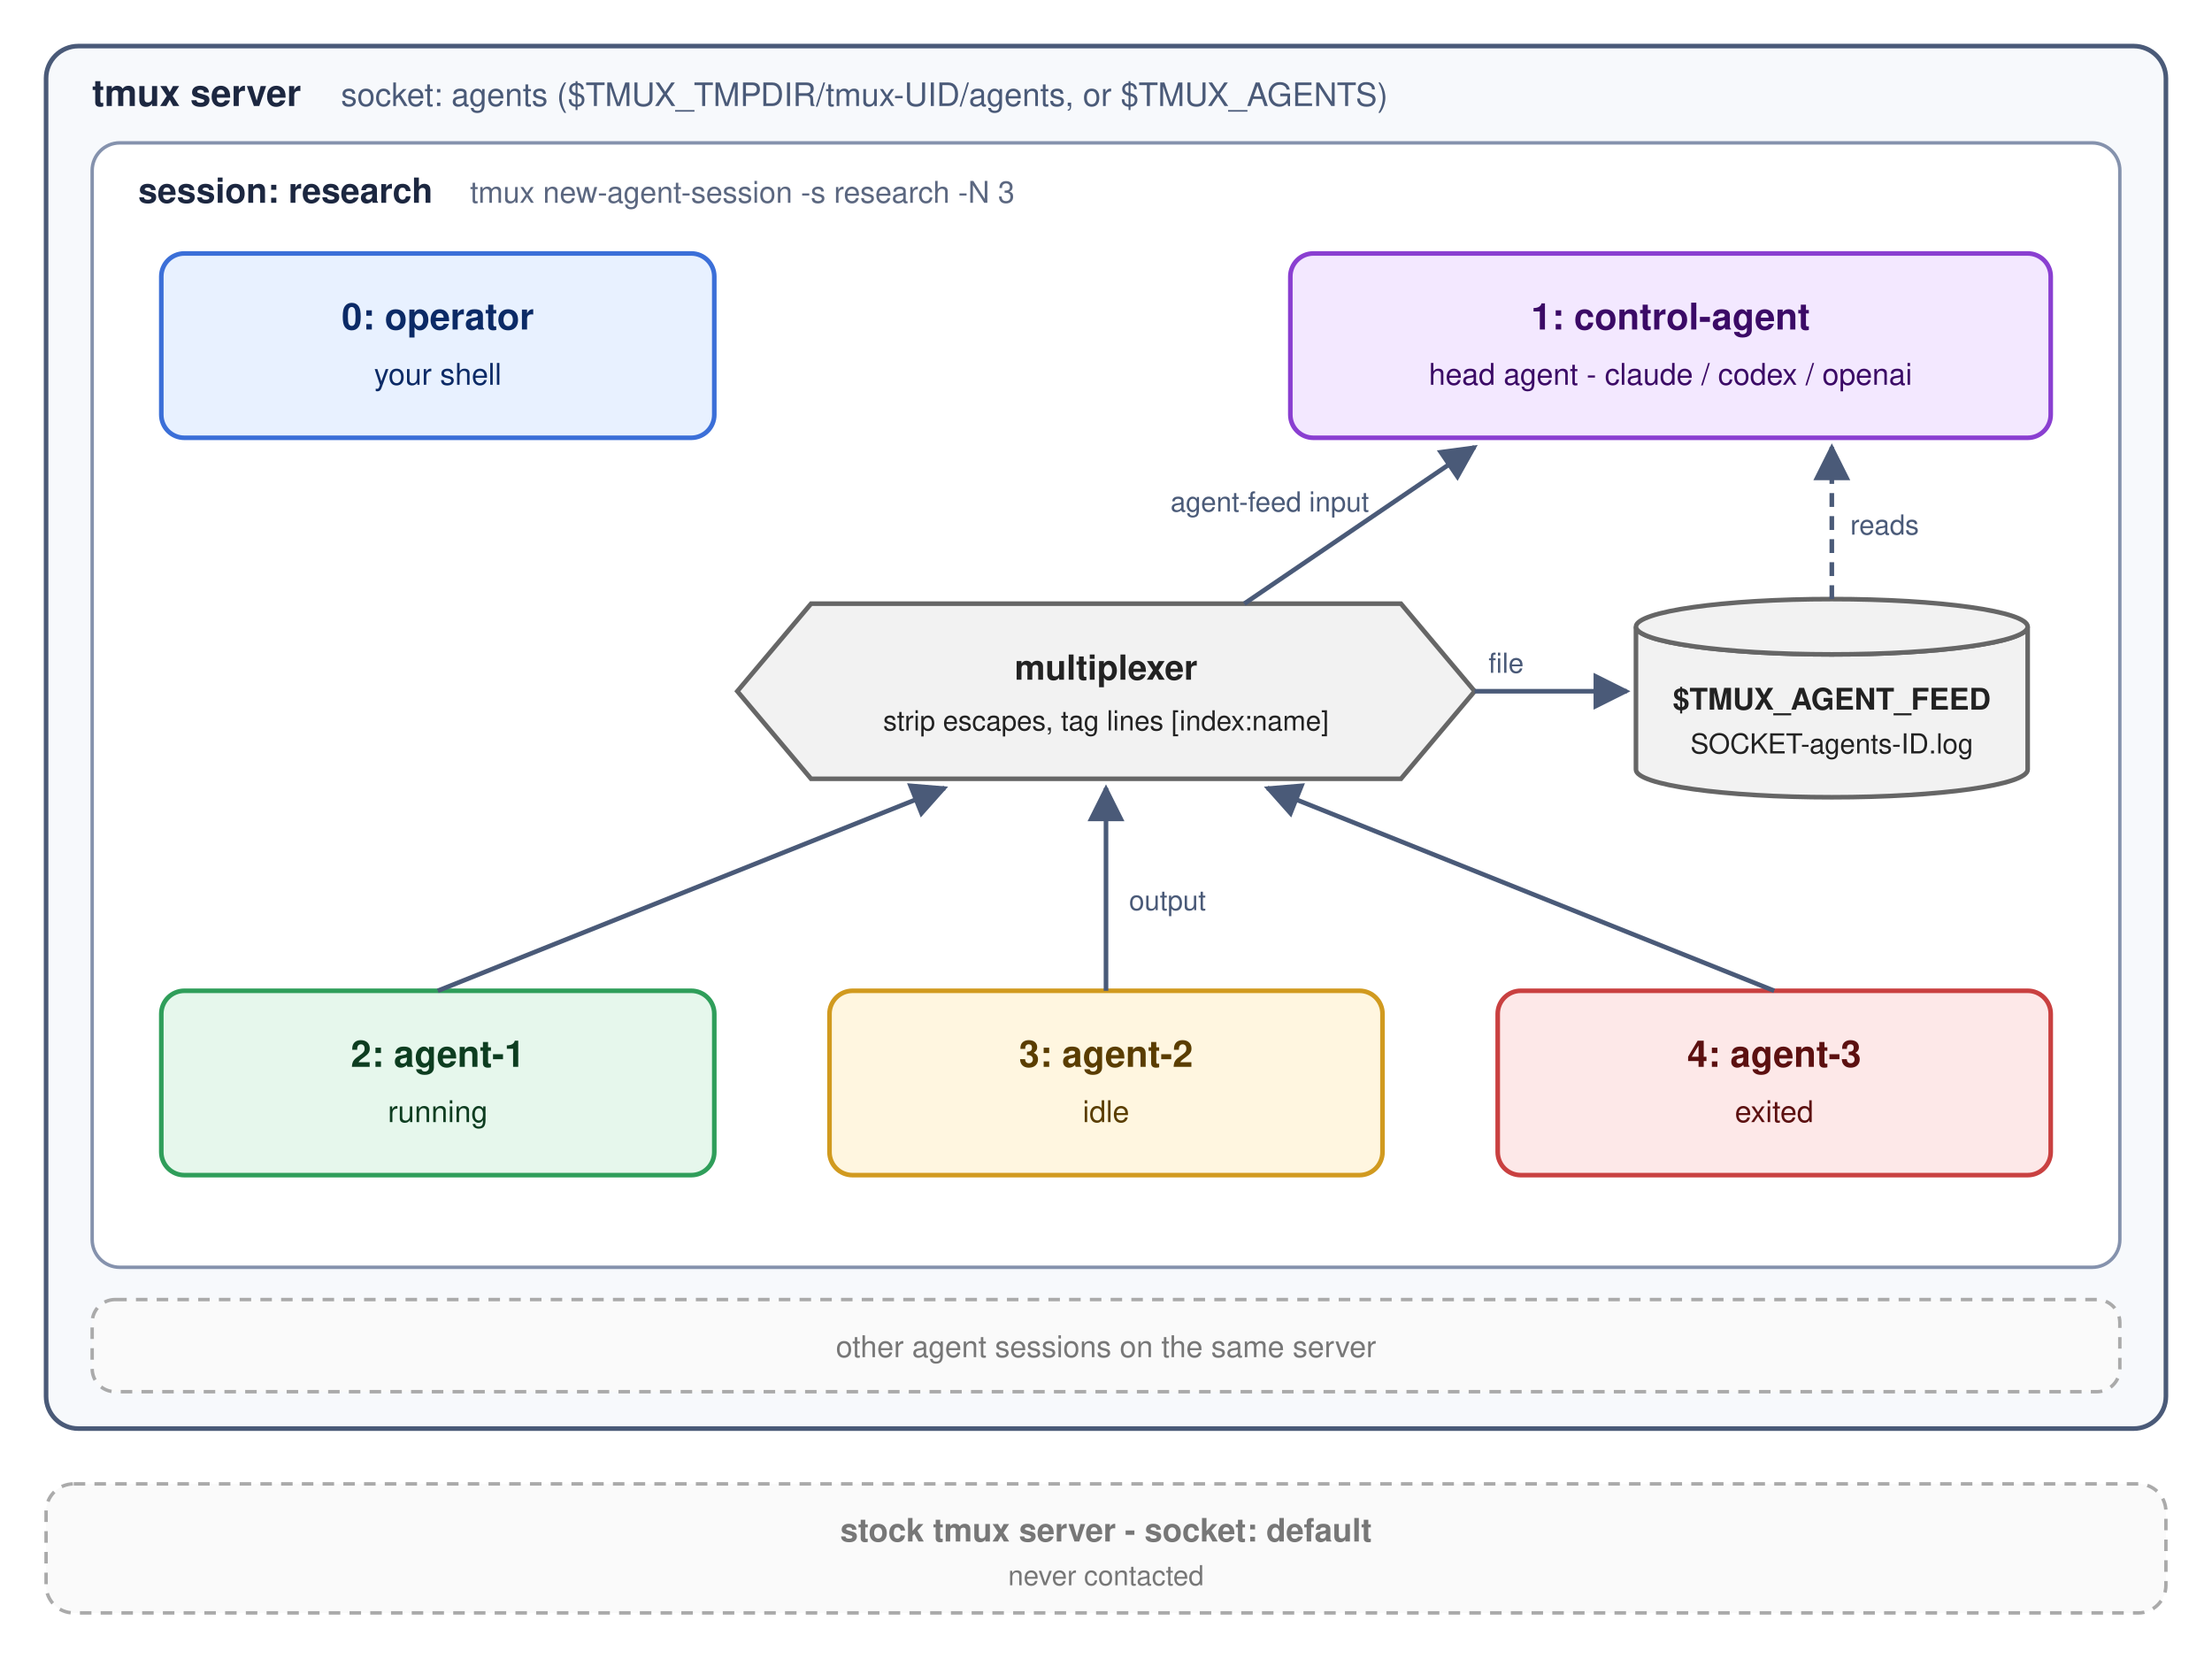
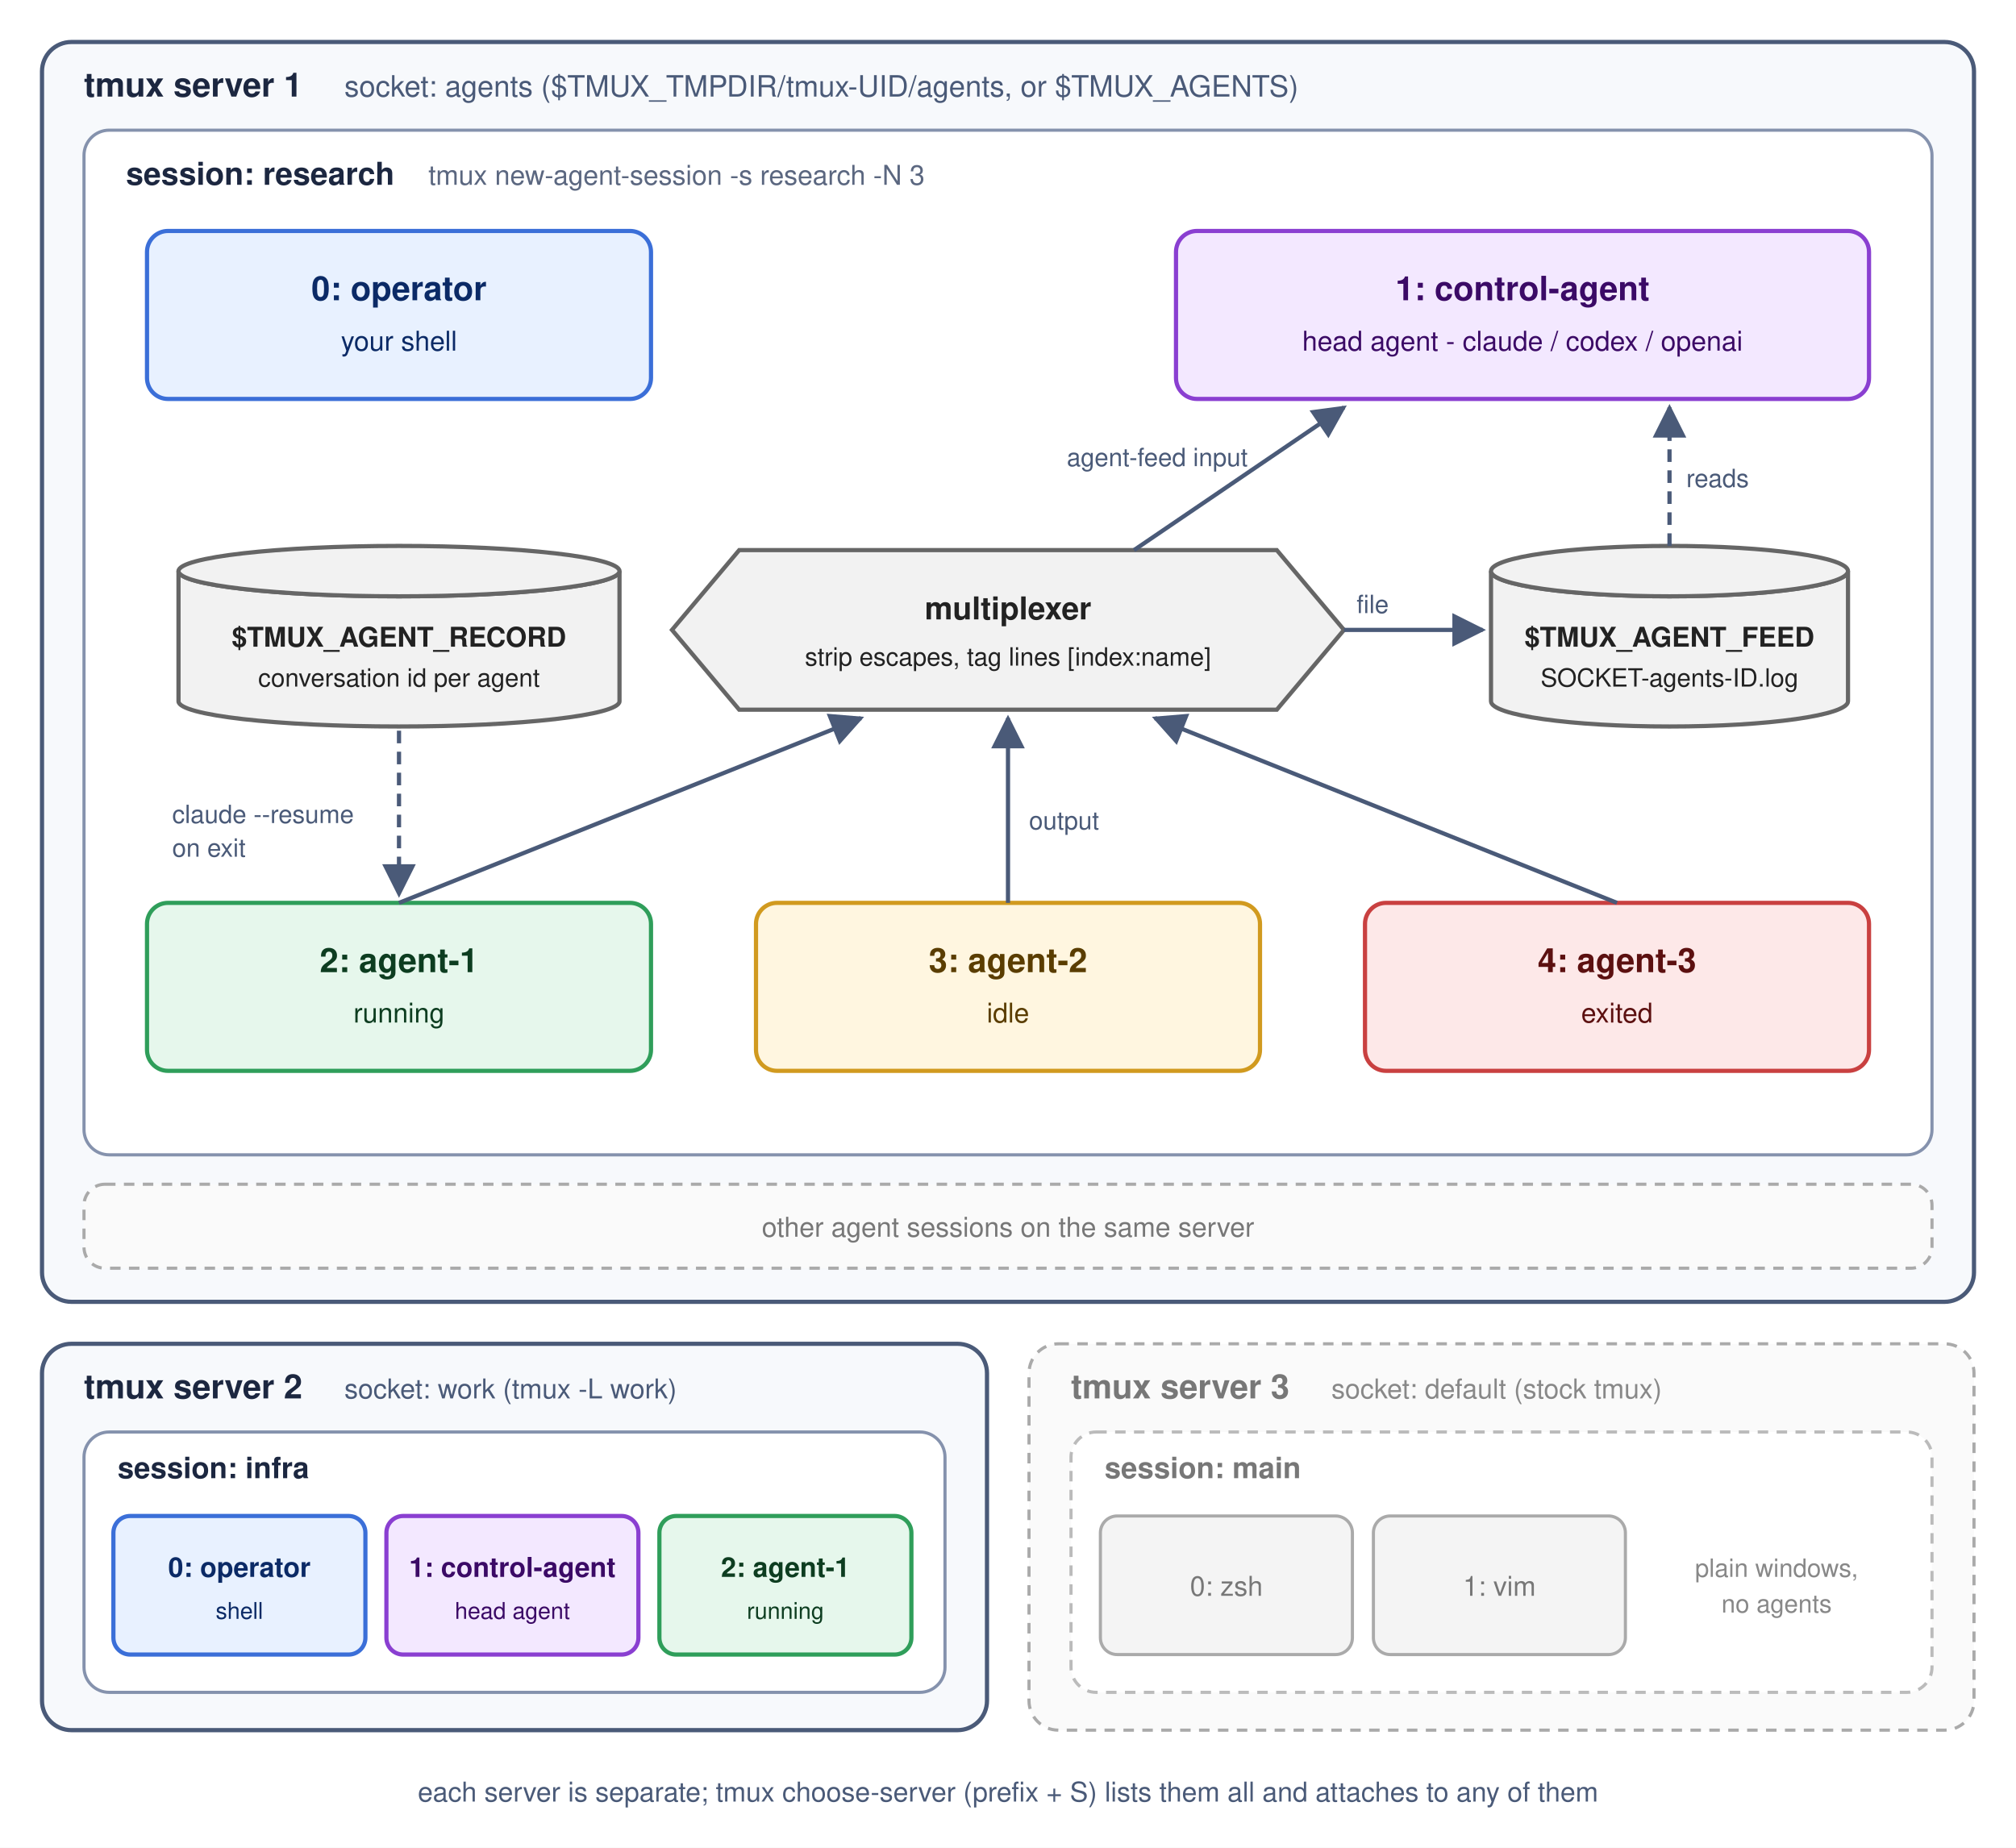
- <svg xmlns="http://www.w3.org/2000/svg" width="960" height="720" viewBox="0 0 960 720" font-family="Helvetica, Arial, sans-serif">
+ <svg xmlns="http://www.w3.org/2000/svg" width="960" height="880" viewBox="0 0 960 880" font-family="Helvetica, Arial, sans-serif">
  <defs>
    <marker id="arrow" viewBox="0 0 10 10" refX="9" refY="5" markerWidth="8" markerHeight="8" orient="auto-start-reverse">
      <path d="M0,0 L10,5 L0,10 z" fill="#4a5a78" />
    </marker>
  </defs>
-   <rect width="960" height="720" fill="#ffffff" />
+   <rect width="960" height="880" fill="#ffffff" />
  <rect x="20" y="20" width="920" height="600" rx="14" fill="#f7f9fc" stroke="#4a5a78" stroke-width="2" />
-   <text x="40" y="46" font-size="16" font-weight="bold" fill="#1c2740">tmux server</text>
-   <text x="148" y="46" font-size="14" fill="#4a5a78">socket: agents ($TMUX_TMPDIR/tmux-UID/agents, or $TMUX_AGENTS)</text>
+   <text x="40" y="46" font-size="16" font-weight="bold" fill="#1c2740">tmux server 1</text>
+   <text x="164" y="46" font-size="14" fill="#4a5a78">socket: agents ($TMUX_TMPDIR/tmux-UID/agents, or $TMUX_AGENTS)</text>
  <rect x="40" y="62" width="880" height="488" rx="12" fill="#ffffff" stroke="#8592ad" stroke-width="1.5" />
  <text x="60" y="88" font-size="15" font-weight="bold" fill="#1c2740">session: research</text>
  <text x="204" y="88" font-size="13" fill="#5b6780">tmux new-agent-session -s research -N 3</text>
  <rect x="70" y="110" width="240" height="80" rx="10" fill="#e8f1ff" stroke="#3b6fd8" stroke-width="2" />
  <text x="190" y="143" font-size="16" font-weight="bold" fill="#0b2a66" text-anchor="middle">0: operator</text>
  <text x="190" y="167" font-size="13" fill="#0b2a66" text-anchor="middle">your shell</text>
  <rect x="560" y="110" width="330" height="80" rx="10" fill="#f3e8ff" stroke="#8a3fd1" stroke-width="2" />
  <text x="725" y="143" font-size="16" font-weight="bold" fill="#3b0a66" text-anchor="middle">1: control-agent</text>
  <text x="725" y="167" font-size="13" fill="#3b0a66" text-anchor="middle">head agent - claude / codex / openai</text>
  <polygon points="320,300 352,262 608,262 640,300 608,338 352,338" fill="#f2f2f2" stroke="#666666" stroke-width="2" />
  <text x="480" y="295" font-size="15" font-weight="bold" fill="#222222" text-anchor="middle">multiplexer</text>
  <text x="480" y="317" font-size="12" fill="#222222" text-anchor="middle">strip escapes, tag lines [index:name]</text>
  <path d="M710,272 a85,12 0 0,0 170,0 v62 a85,12 0 0,1 -170,0 z" fill="#f2f2f2" stroke="#666666" stroke-width="2" />
  <ellipse cx="795" cy="272" rx="85" ry="12" fill="#f2f2f2" stroke="#666666" stroke-width="2" />
  <text x="795" y="308" font-size="13" font-weight="bold" fill="#222222" text-anchor="middle">$TMUX_AGENT_FEED</text>
  <text x="795" y="327" font-size="12" fill="#222222" text-anchor="middle">SOCKET-agents-ID.log</text>
+   <path d="M85,272 a105,12 0 0,0 210,0 v62 a105,12 0 0,1 -210,0 z" fill="#f2f2f2" stroke="#666666" stroke-width="2" />
+   <ellipse cx="190" cy="272" rx="105" ry="12" fill="#f2f2f2" stroke="#666666" stroke-width="2" />
+   <text x="190" y="308" font-size="13" font-weight="bold" fill="#222222" text-anchor="middle">$TMUX_AGENT_RECORD</text>
+   <text x="190" y="327" font-size="12" fill="#222222" text-anchor="middle">conversation id per agent</text>
+   <path d="M190,348 L190,426" stroke="#4a5a78" stroke-width="2" stroke-dasharray="6 4" fill="none" marker-end="url(#arrow)" />
+   <text x="82" y="392" font-size="12" fill="#4a5a78">claude --resume</text>
+   <text x="82" y="408" font-size="12" fill="#4a5a78">on exit</text>
  <rect x="70" y="430" width="240" height="80" rx="10" fill="#e6f7ec" stroke="#2f9e5a" stroke-width="2" />
  <text x="190" y="463" font-size="16" font-weight="bold" fill="#0d3d20" text-anchor="middle">2: agent-1</text>
  <text x="190" y="487" font-size="13" fill="#0d3d20" text-anchor="middle">running</text>
  <rect x="360" y="430" width="240" height="80" rx="10" fill="#fff6e0" stroke="#d19a1f" stroke-width="2" />
  <text x="480" y="463" font-size="16" font-weight="bold" fill="#5a3d00" text-anchor="middle">3: agent-2</text>
  <text x="480" y="487" font-size="13" fill="#5a3d00" text-anchor="middle">idle</text>
  <rect x="650" y="430" width="240" height="80" rx="10" fill="#fde8e8" stroke="#c94040" stroke-width="2" />
  <text x="770" y="463" font-size="16" font-weight="bold" fill="#5c1010" text-anchor="middle">4: agent-3</text>
  <text x="770" y="487" font-size="13" fill="#5c1010" text-anchor="middle">exited</text>
  <g stroke="#4a5a78" stroke-width="2" fill="none" marker-end="url(#arrow)">
    <path d="M190,430 L410,342" />
    <path d="M480,430 L480,342" />
    <path d="M770,430 L550,342" />
    <path d="M540,262 L640,194" />
    <path d="M640,300 L706,300" />
  </g>
  <path d="M795,260 L795,194" stroke="#4a5a78" stroke-width="2" stroke-dasharray="6 4" fill="none" marker-end="url(#arrow)" />
  <g font-size="12" fill="#4a5a78">
    <text x="490" y="395">output</text>
    <text x="508" y="222">agent-feed input</text>
    <text x="646" y="292">file</text>
    <text x="803" y="232">reads</text>
  </g>
  <rect x="40" y="564" width="880" height="40" rx="10" fill="#fafafa" stroke="#aaaaaa" stroke-width="1.5" stroke-dasharray="5 4" />
  <text x="480" y="589" font-size="13" fill="#777777" text-anchor="middle">other agent sessions on the same server</text>
-   <rect x="20" y="644" width="920" height="56" rx="12" fill="#fafafa" stroke="#aaaaaa" stroke-width="1.5" stroke-dasharray="5 4" />
-   <text x="480" y="669" font-size="14" font-weight="bold" fill="#777777" text-anchor="middle">stock tmux server - socket: default</text>
-   <text x="480" y="688" font-size="12" fill="#777777" text-anchor="middle">never contacted</text>
+   <rect x="20" y="640" width="450" height="184" rx="14" fill="#f7f9fc" stroke="#4a5a78" stroke-width="2" />
+   <text x="40" y="666" font-size="16" font-weight="bold" fill="#1c2740">tmux server 2</text>
+   <text x="164" y="666" font-size="13" fill="#4a5a78">socket: work (tmux -L work)</text>
+   <rect x="40" y="682" width="410" height="124" rx="12" fill="#ffffff" stroke="#8592ad" stroke-width="1.5" />
+   <text x="56" y="704" font-size="14" font-weight="bold" fill="#1c2740">session: infra</text>
+   <rect x="54" y="722" width="120" height="66" rx="8" fill="#e8f1ff" stroke="#3b6fd8" stroke-width="2" />
+   <text x="114" y="751" font-size="13" font-weight="bold" fill="#0b2a66" text-anchor="middle">0: operator</text>
+   <text x="114" y="771" font-size="11" fill="#0b2a66" text-anchor="middle">shell</text>
+   <rect x="184" y="722" width="120" height="66" rx="8" fill="#f3e8ff" stroke="#8a3fd1" stroke-width="2" />
+   <text x="244" y="751" font-size="13" font-weight="bold" fill="#3b0a66" text-anchor="middle">1: control-agent</text>
+   <text x="244" y="771" font-size="11" fill="#3b0a66" text-anchor="middle">head agent</text>
+   <rect x="314" y="722" width="120" height="66" rx="8" fill="#e6f7ec" stroke="#2f9e5a" stroke-width="2" />
+   <text x="374" y="751" font-size="13" font-weight="bold" fill="#0d3d20" text-anchor="middle">2: agent-1</text>
+   <text x="374" y="771" font-size="11" fill="#0d3d20" text-anchor="middle">running</text>
+   <rect x="490" y="640" width="450" height="184" rx="14" fill="#fafafa" stroke="#aaaaaa" stroke-width="1.5" stroke-dasharray="5 4" />
+   <text x="510" y="666" font-size="16" font-weight="bold" fill="#777777">tmux server 3</text>
+   <text x="634" y="666" font-size="13" fill="#888888">socket: default (stock tmux)</text>
+   <rect x="510" y="682" width="410" height="124" rx="12" fill="#ffffff" stroke="#bbbbbb" stroke-width="1.5" stroke-dasharray="5 4" />
+   <text x="526" y="704" font-size="14" font-weight="bold" fill="#777777">session: main</text>
+   <rect x="524" y="722" width="120" height="66" rx="8" fill="#f4f4f4" stroke="#aaaaaa" stroke-width="1.5" />
+   <text x="584" y="760" font-size="13" fill="#777777" text-anchor="middle">0: zsh</text>
+   <rect x="654" y="722" width="120" height="66" rx="8" fill="#f4f4f4" stroke="#aaaaaa" stroke-width="1.5" />
+   <text x="714" y="760" font-size="13" fill="#777777" text-anchor="middle">1: vim</text>
+   <text x="846" y="751" font-size="12" fill="#888888" text-anchor="middle">plain windows,</text>
+   <text x="846" y="768" font-size="12" fill="#888888" text-anchor="middle">no agents</text>
+   <text x="480" y="858" font-size="13" fill="#4a5a78" text-anchor="middle">each server is separate; tmux choose-server (prefix + S) lists them all and attaches to any of them</text>
</svg>
